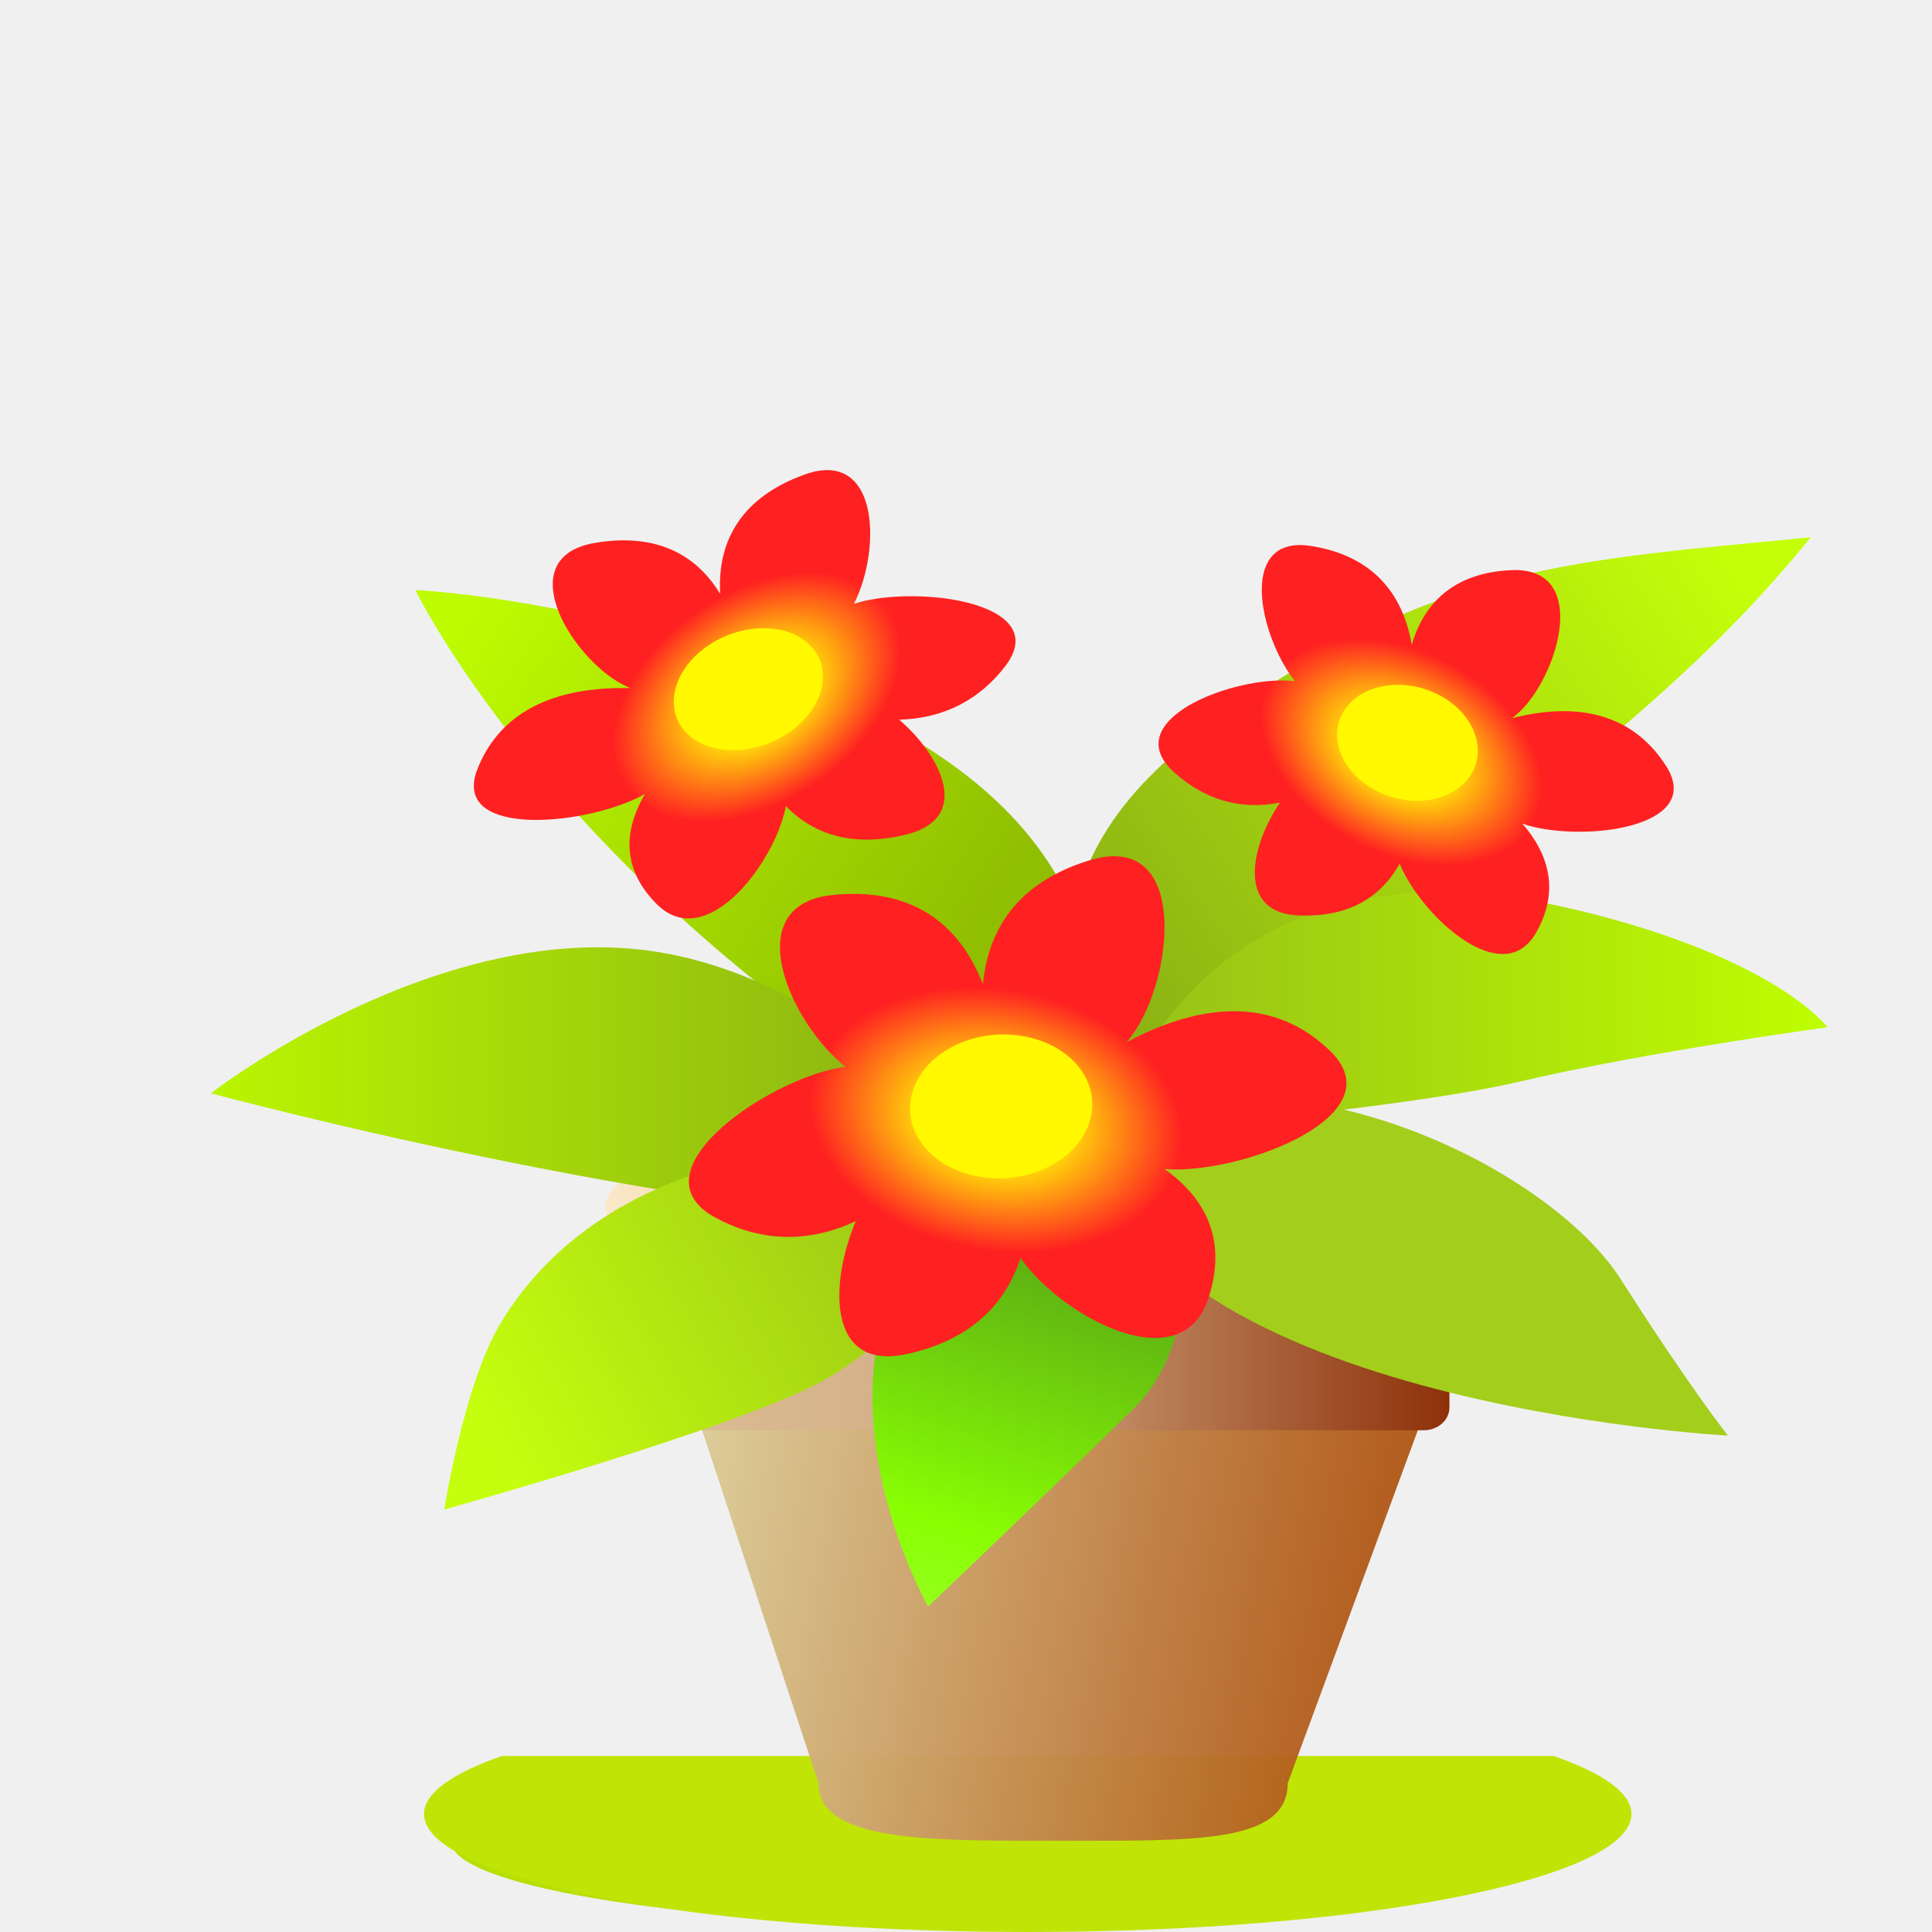
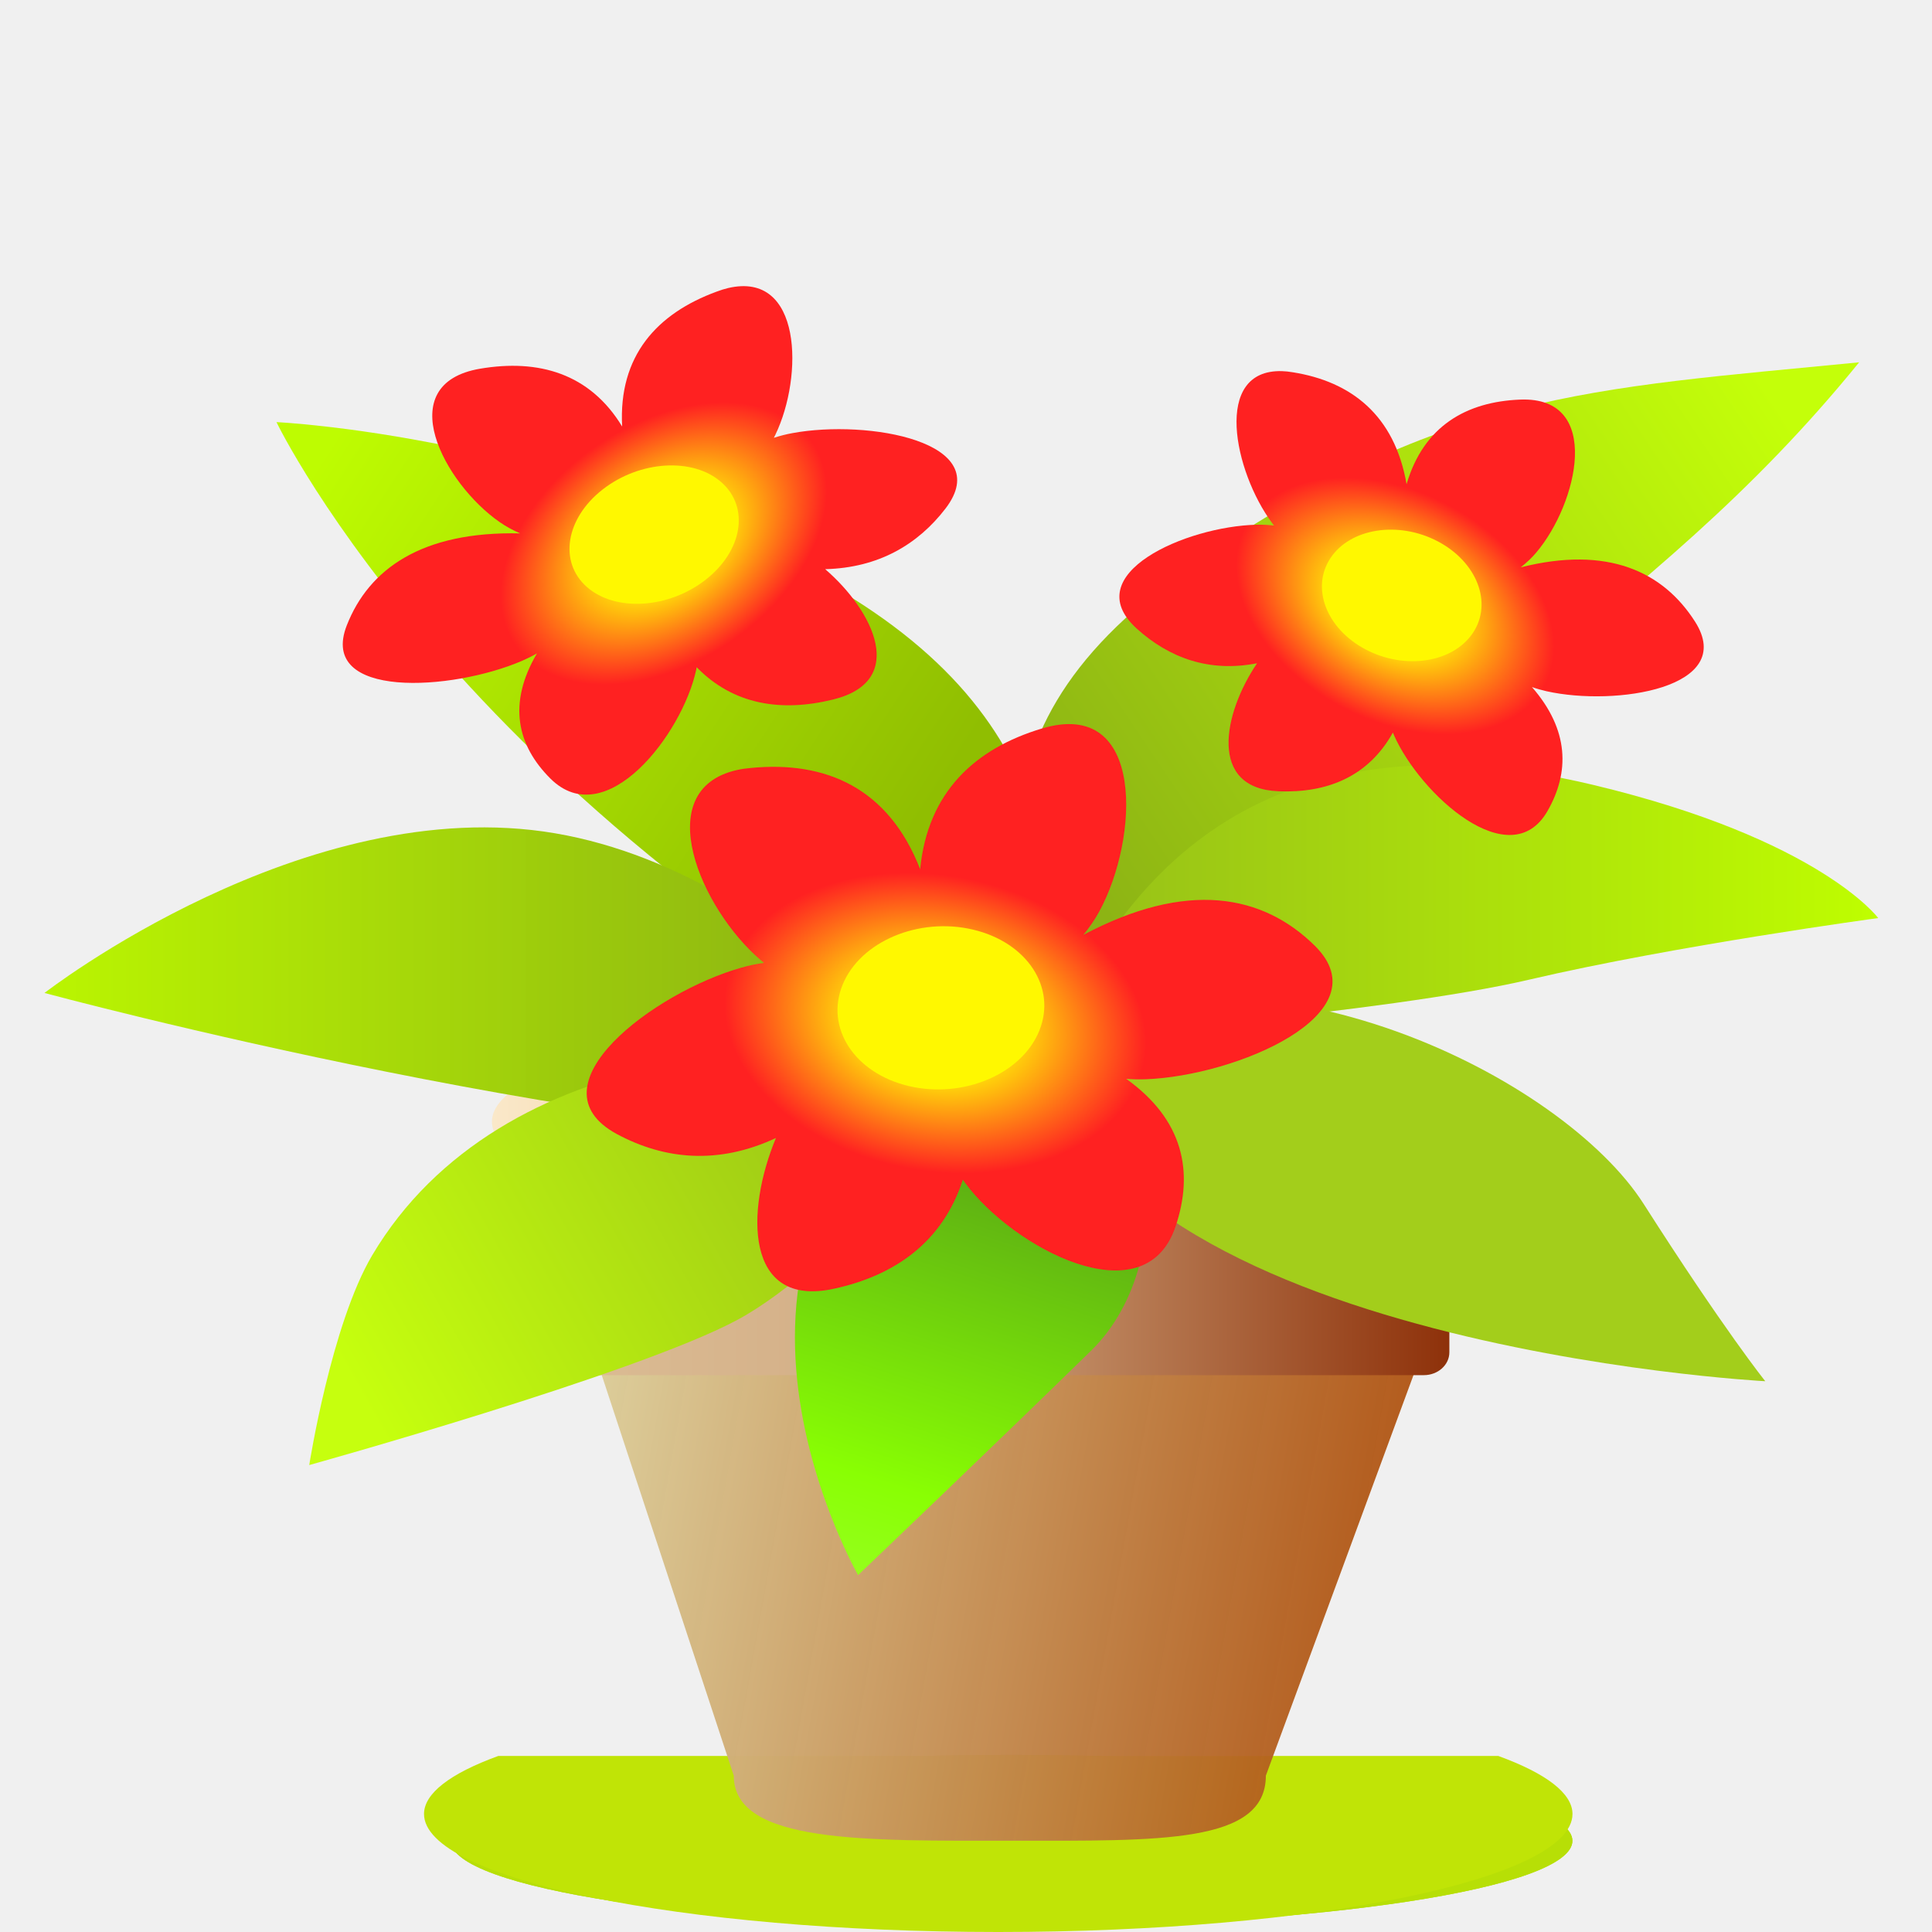
<svg xmlns="http://www.w3.org/2000/svg" xmlns:xlink="http://www.w3.org/1999/xlink" width="90" height="90" viewBox="0 0 23.812 23.812" version="1.1" id="svg2787">
  <defs id="defs2784">
    <linearGradient id="linearGradient88274">
      <stop style="stop-color:#ffe509;stop-opacity:1;" offset="0" id="stop88268" />
      <stop style="stop-color:#ffdd09;stop-opacity:1;" offset="0.23" id="stop91651" />
      <stop style="stop-color:#ff2121;stop-opacity:1;" offset="0.593" id="stop88272" />
    </linearGradient>
    <linearGradient id="linearGradient87446">
      <stop style="stop-color:#56a216;stop-opacity:1;" offset="0" id="stop87442" />
      <stop style="stop-color:#89ff03;stop-opacity:1;" offset="0.754" id="stop87444" />
      <stop style="stop-color:#97ff21;stop-opacity:1;" offset="0.99" id="stop32348" />
    </linearGradient>
    <linearGradient id="linearGradient87436">
      <stop style="stop-color:#c6ff0e;stop-opacity:1;" offset="0" id="stop87434" />
      <stop style="stop-color:#93ba18;stop-opacity:1;" offset="1" id="stop87432" />
    </linearGradient>
    <linearGradient id="linearGradient87426">
      <stop style="stop-color:#befc00;stop-opacity:0.996;" offset="0" id="stop87424" />
      <stop style="stop-color:#90be01;stop-opacity:1;" offset="1" id="stop87422" />
    </linearGradient>
    <linearGradient id="linearGradient87416">
      <stop style="stop-color:#baf500;stop-opacity:0.996;" offset="0" id="stop87414" />
      <stop style="stop-color:#84a816;stop-opacity:1;" offset="1" id="stop87412" />
    </linearGradient>
    <linearGradient id="linearGradient87408">
      <stop style="stop-color:#96be19;stop-opacity:1;" offset="0" id="stop87404" />
      <stop style="stop-color:#bffe00;stop-opacity:0.998;" offset="1" id="stop87406" />
    </linearGradient>
    <linearGradient id="linearGradient87400">
      <stop style="stop-color:#85a916;stop-opacity:1;" offset="0" id="stop87396" />
      <stop style="stop-color:#c4ff09;stop-opacity:1;" offset="0.881" id="stop87398" />
    </linearGradient>
    <linearGradient id="linearGradient83676">
      <stop style="stop-color:#dbbc94;stop-opacity:1;" offset="0" id="stop83674" />
      <stop style="stop-color:#d2ac84;stop-opacity:1;" offset="0.396" id="stop83751" />
      <stop style="stop-color:#8e310a;stop-opacity:1;" offset="1" id="stop83672" />
    </linearGradient>
    <linearGradient xlink:href="#linearGradient29522" id="linearGradient31309" gradientUnits="userSpaceOnUse" gradientTransform="matrix(0.7932409,-0.6089079,0.7932409,0.6089079,4.892518,-8.867114)" x1="14.228" y1="-29.19" x2="3.659" y2="-18.62" />
    <linearGradient id="linearGradient29522">
      <stop style="stop-color:#d4a125;stop-opacity:1;" offset="0" id="stop29518" />
      <stop style="stop-color:#edd495;stop-opacity:1;" offset="1" id="stop29520" />
    </linearGradient>
    <linearGradient xlink:href="#linearGradient29522" id="linearGradient31385" gradientUnits="userSpaceOnUse" gradientTransform="matrix(-0.7932409,-0.6089079,-0.7932409,0.6089079,5.107999,-8.867114)" x1="14.228" y1="-29.19" x2="3.659" y2="-18.62" />
    <linearGradient xlink:href="#linearGradient29522" id="linearGradient29605" gradientUnits="userSpaceOnUse" gradientTransform="matrix(0.8001375,-0.6190755,0.8001375,0.6190755,17.50946,-0.3688092)" x1="14.228" y1="-29.19" x2="3.659" y2="-18.62" />
    <linearGradient id="linearGradient15170">
      <stop style="stop-color:#dccd9a;stop-opacity:1;" offset="0" id="stop15166" />
      <stop style="stop-color:#aa4400;stop-opacity:0.938;" offset="1" id="stop15168" />
    </linearGradient>
    <linearGradient id="linearGradient17471">
      <stop style="stop-color:#fae8c9;stop-opacity:1;" offset="0" id="stop17467" />
      <stop style="stop-color:#dc8427;stop-opacity:1;" offset="1" id="stop17469" />
    </linearGradient>
    <linearGradient id="linearGradient21349">
      <stop style="stop-color:#c38e66;stop-opacity:1;" offset="0" id="stop21345" />
      <stop style="stop-color:#8b5b37;stop-opacity:1;" offset="1" id="stop21347" />
    </linearGradient>
    <linearGradient xlink:href="#linearGradient87426" id="linearGradient67992" gradientUnits="userSpaceOnUse" x1="5.486" y1="8.979" x2="11.86" y2="13.141" />
    <linearGradient xlink:href="#linearGradient87400" id="linearGradient67994" gradientUnits="userSpaceOnUse" x1="12.634" y1="13.584" x2="22.543" y2="6.943" />
    <linearGradient xlink:href="#linearGradient15170" id="linearGradient67996" gradientUnits="userSpaceOnUse" gradientTransform="matrix(0.5499997,0,0,0.5417149,16.95317,11.51363)" x1="-15.649" y1="17.282" x2="2.072" y2="20.393" />
    <linearGradient xlink:href="#linearGradient17471" id="linearGradient67998" gradientUnits="userSpaceOnUse" gradientTransform="matrix(0.5499997,0,0,0.359645,16.95317,13.07209)" x1="-17.019" y1="7.672" x2="3.442" y2="7.672" />
    <linearGradient xlink:href="#linearGradient21349" id="linearGradient68000" gradientUnits="userSpaceOnUse" gradientTransform="matrix(0.5499997,0,0,0.3543472,16.95317,13.10631)" x1="-15.673" y1="6.808" x2="2.096" y2="6.808" />
    <linearGradient xlink:href="#linearGradient87416" id="linearGradient68002" gradientUnits="userSpaceOnUse" x1="2.73" y1="14.34" x2="13.008" y2="14.34" />
    <linearGradient xlink:href="#linearGradient83676" id="linearGradient68004" gradientUnits="userSpaceOnUse" gradientTransform="matrix(0.7236181,0,0,1,13.92875,11.04488)" x1="-7.541" y1="6.482" x2="5.622" y2="6.482" />
    <linearGradient xlink:href="#linearGradient87436" id="linearGradient68006" gradientUnits="userSpaceOnUse" x1="6.216" y1="18.923" x2="12.706" y2="15.275" />
    <linearGradient xlink:href="#linearGradient87408" id="linearGradient68008" gradientUnits="userSpaceOnUse" x1="13.695" y1="13.447" x2="22.657" y2="13.447" />
    <linearGradient xlink:href="#linearGradient87446" id="linearGradient68010" gradientUnits="userSpaceOnUse" x1="13.084" y1="15.912" x2="11.437" y2="21.01" />
    <radialGradient xlink:href="#linearGradient88274" id="radialGradient68012" gradientUnits="userSpaceOnUse" gradientTransform="matrix(1.222499,0.3662561,-0.880079,1.182931,-13.53777,3.53111)" cx="15.861" cy="-2.631" fx="15.861" fy="-2.631" r="1.865" />
    <radialGradient xlink:href="#linearGradient88274" id="radialGradient68014" gradientUnits="userSpaceOnUse" gradientTransform="matrix(1.222499,0.3662561,-0.880079,1.182931,-13.53777,3.53111)" cx="15.861" cy="-2.631" fx="15.861" fy="-2.631" r="1.865" />
    <radialGradient xlink:href="#linearGradient88274" id="radialGradient68016" gradientUnits="userSpaceOnUse" gradientTransform="matrix(1.222499,0.3662561,-0.880079,1.182931,-13.53777,3.53111)" cx="15.861" cy="-2.631" fx="15.861" fy="-2.631" r="1.865" />
  </defs>
  <g id="layer1">
    <g id="g117847" transform="translate(-85.68201,-18.42902)">
      <path id="rect29651" style="fill:#b89644;fill-opacity:1;fill-rule:evenodd;stroke-width:0.253" d="m -35.605,27.319 c -0.493,-1e-6 -0.985,0.145 -1.362,0.435 l -11.147,8.557 h 0.002 V 52.708 h 25.015 V 36.311 h 0.002 L -34.243,27.754 c -0.377,-0.29 -0.87,-0.435 -1.363,-0.435 z" />
      <rect style="mix-blend-mode:multiply;fill:#ddd3d3;fill-opacity:1;fill-rule:evenodd;stroke-width:0.259" id="rect31549-1" width="22.808" height="19.408" x="-46.973" y="31.063" />
      <rect style="fill:#ffffff;fill-rule:evenodd;stroke-width:0.265" id="rect31549" width="22.101" height="20.893" x="-46.656" y="31.253" />
      <text xml:space="preserve" style="font-style:normal;font-weight:normal;font-size:15.525px;line-height:1.25;font-family:sans-serif;fill:#000000;fill-opacity:1;stroke:none;stroke-width:0.243" x="-31.271" y="52.283" id="text33454" transform="matrix(0.9981024,0.2998089,-0.2238531,0.9346605,0,0)">
        <tspan id="tspan33452" style="font-style:normal;font-variant:normal;font-weight:bold;font-stretch:normal;font-size:15.525px;font-family:Amiri;-inkscape-font-specification:'Amiri Bold';fill:#ff2e2e;fill-opacity:1;stroke-width:0.243" x="-31.271" y="52.283">@</tspan>
      </text>
      <path id="path31562" style="mix-blend-mode:normal;fill:#c5a761;fill-opacity:1;stroke:#000000;stroke-width:0;stroke-linecap:butt;stroke-linejoin:miter;stroke-dasharray:none;stroke-opacity:1" d="m -24.548,36.496 -11.088,7.975 -11.019,-7.925 v 2.948 l 9.954,8.797 h 1.995 l -0.003,-0.05 h 0.208 l 9.953,-8.798 z" />
      <g id="g31560" transform="matrix(1,0,0,0.991651,-40.60526,66.98862)">
        <g id="g31553">
          <path id="rect29033-76-4" style="fill:url(#linearGradient31309);fill-opacity:1;fill-rule:evenodd;stroke-width:0.295" d="m -7.509,-30.936 v 16.535 c 0.453,10e-7 0.906,-0.133 1.253,-0.399 l 10.25,-7.868 -10.25,-7.868 c -0.347,-0.266 -0.8,-0.399 -1.253,-0.399 z" />
          <path id="rect29033-76-4-0" style="fill:url(#linearGradient31385);fill-opacity:1;fill-rule:evenodd;stroke-width:0.295" d="m 17.51,-30.936 v 16.535 c -0.453,10e-7 -0.906,-0.133 -1.253,-0.399 L 6.007,-22.668 16.257,-30.537 c 0.347,-0.266 0.8,-0.399 1.253,-0.399 z" />
        </g>
        <path id="rect29033-76-0" style="fill:#b89644;fill-opacity:1;fill-rule:evenodd;stroke-width:0.319" d="m 5,-23.668 c -0.473,-1e-6 -0.945,0.149 -1.307,0.448 l -10.696,8.82 H 17.003 L 6.307,-23.221 C 5.945,-23.519 5.473,-23.668 5,-23.668 Z" />
        <path id="rect29033-76" style="fill:url(#linearGradient29605);fill-opacity:1;fill-rule:evenodd;stroke-width:0.299" d="m 5,-22.806 c -0.457,-1e-6 -0.913,0.135 -1.264,0.406 l -10.339,8 H 16.603 L 6.264,-22.4 c -0.35,-0.271 -0.807,-0.406 -1.264,-0.406 z" />
      </g>
    </g>
    <ellipse style="fill:#b7df06;fill-opacity:1;fill-rule:evenodd;stroke-width:0.265" id="ellipse67942" cx="12.468" cy="22.688" rx="6.912" ry="1.058" />
    <ellipse style="fill:#b7df06;fill-opacity:1;fill-rule:evenodd;stroke-width:0.265" id="ellipse67944" cx="12.468" cy="22.688" rx="6.912" ry="1.058" />
-     <path id="ellipse67946" style="fill:#c0e406;fill-opacity:1;fill-rule:evenodd;stroke-width:0.265" d="M 6.189 21.642 A 7.441 1.455 0 0 0 5.226 22.357 A 7.441 1.455 0 0 0 12.667 23.812 A 7.441 1.455 0 0 0 20.108 22.357 A 7.441 1.455 0 0 0 19.147 21.642 L 6.189 21.642 z " />
-     <g id="g67990" transform="translate(-0.1322917,-0.958141)">
+     <path id="ellipse67946" style="fill:#c0e406;fill-opacity:1;fill-rule:evenodd;stroke-width:0.258" d="M 6.142,21.642 A 7.078,1.455 0 0 0 5.226,22.357 7.078,1.455 0 0 0 12.303,23.812 7.078,1.455 0 0 0 19.381,22.357 7.078,1.455 0 0 0 18.466,21.642 Z" />
+     <g id="g67990" transform="matrix(1.13423,0,0,1.13423,-2.549313,-4.132019)">
      <path style="fill:url(#linearGradient67992);fill-opacity:1;stroke:#000000;stroke-width:0;stroke-linecap:butt;stroke-linejoin:miter;stroke-dasharray:none;stroke-opacity:1" d="M 13.655,15.714 C 13.828,13.514 13.949,11.47 11.133,9.921 8.317,8.372 5.252,8.23 5.252,8.23 c 0,0 2.117,4.413 8.403,7.483 z" id="path67948" />
      <path style="fill:url(#linearGradient67994);fill-opacity:1;stroke:#000000;stroke-width:0;stroke-linecap:butt;stroke-linejoin:miter;stroke-dasharray:none;stroke-opacity:1" d="m 13.644,15.94 c -0.2,-2.388 -1.229,-4.197 1.508,-6.117 2.737,-1.921 4.372,-1.955 7.298,-2.243 -2.353,2.897 -4.691,3.705 -8.806,8.36 z" id="path67950" />
      <path id="path67952" style="fill:url(#linearGradient67996);fill-opacity:1;fill-rule:evenodd;stroke:#44b2c8;stroke-width:0;stroke-dasharray:none;stroke-opacity:1" d="m 8.419,17.471 1.802,5.467 c 3.3e-5,0.741 1.433,0.707 3.03,0.707 1.597,-1.1e-5 2.752,0.034 2.752,-0.707 l 2.015,-5.467 z" />
      <path id="path67954" style="fill:url(#linearGradient67998);fill-opacity:1;fill-rule:evenodd;stroke:#44b2c8;stroke-width:0;stroke-dasharray:none;stroke-opacity:1" d="m 13.22,14.619 a 5.627,1.213 0 0 0 -5.627,1.212 5.627,1.213 0 0 0 5.627,1.213 5.627,1.213 0 0 0 5.627,-1.213 5.627,1.213 0 0 0 -5.627,-1.212 z m 0.02,0.293 a 4.887,0.868 0 0 1 4.886,0.868 4.887,0.868 0 0 1 -4.886,0.868 4.887,0.868 0 0 1 -4.887,-0.868 4.887,0.868 0 0 1 4.887,-0.868 z" />
      <path id="path67956" style="fill:url(#linearGradient68000);fill-opacity:1;fill-rule:evenodd;stroke:#44b2c8;stroke-width:0;stroke-dasharray:none;stroke-opacity:1" d="m 13.22,14.919 a 4.887,0.855 0 0 0 -4.887,0.856 4.887,0.855 0 0 0 0.414,0.344 5.26,1.196 0 0 1 4.59,-0.613 5.26,1.196 0 0 1 4.467,0.565 4.887,0.855 0 0 0 0.303,-0.295 4.887,0.855 0 0 0 -4.887,-0.856 z" />
      <path id="path67958" style="fill:#362c25;fill-opacity:1;fill-rule:evenodd;stroke:#44b2c8;stroke-width:0;stroke-dasharray:none;stroke-opacity:1" d="m 13.31,15.182 a 5.291,1.829 0 0 0 -4.617,0.937 4.915,1.308 0 0 0 4.499,0.783 4.915,1.308 0 0 0 4.61,-0.856 5.291,1.829 0 0 0 -4.493,-0.863 z" />
      <path style="fill:url(#linearGradient68002);fill-opacity:1;stroke:#000000;stroke-width:0;stroke-linecap:butt;stroke-linejoin:miter;stroke-dasharray:none;stroke-opacity:1" d="m 13.008,16.038 c 0,0 -2.008,-2.876 -4.728,-3.34 -2.721,-0.464 -5.549,1.735 -5.549,1.735 0,0 6.504,1.752 10.278,1.605 z" id="path67960" />
-       <rect style="opacity:1;fill:url(#linearGradient68004);fill-opacity:1;stroke:#9d9d9d;stroke-width:0;stroke-miterlimit:8;paint-order:fill markers stroke;stop-color:#000000" id="rect67962" width="9.525" height="2.117" x="8.472" y="16.469" rx="0.315" ry="0.282" />
+       <rect style="opacity:1;fill:url(#linearGradient68004);fill-opacity:1;stroke:#9d9d9d;stroke-width:0;stroke-miterlimit:8;paint-order:fill markers stroke;stop-color:#000000" id="rect67962" width="9.525" height="2.117" x="8.472" y="16.469" rx="0.277" ry="0.248" />
      <path style="fill:url(#linearGradient68006);fill-opacity:1;stroke:#000000;stroke-width:0;stroke-linecap:butt;stroke-linejoin:miter;stroke-dasharray:none;stroke-opacity:1" d="m 12.893,15.512 c -1.76,-0.787 -5.215,-0.564 -6.6,1.77 -0.446,0.752 -0.685,2.281 -0.685,2.281 0,0 3.551,-0.987 4.651,-1.577 1.1,-0.59 2.634,-2.474 2.634,-2.474 z" id="path67964" />
      <path style="fill:url(#linearGradient68008);fill-opacity:1;stroke:#000000;stroke-width:0;stroke-linecap:butt;stroke-linejoin:miter;stroke-dasharray:none;stroke-opacity:1" d="m 13.695,14.937 c 0.757,-1.795 2.311,-3.616 5.869,-2.764 2.459,0.589 3.093,1.446 3.093,1.446 0,0 -2.204,0.298 -3.791,0.669 -1.545,0.362 -5.171,0.648 -5.171,0.648 z" id="path67966" />
      <path style="fill:#a3ce1b;fill-opacity:1;stroke:#000000;stroke-width:0;stroke-linecap:butt;stroke-linejoin:miter;stroke-dasharray:none;stroke-opacity:1" d="m 13.533,14.844 c 2.466,-1.123 5.7,0.51 6.575,1.881 0.875,1.371 1.322,1.927 1.322,1.927 0,0 -7.46,-0.394 -7.896,-3.808 z" id="path67968" />
      <path style="fill:url(#linearGradient68010);fill-opacity:1;stroke:#000000;stroke-width:0;stroke-linecap:butt;stroke-linejoin:miter;stroke-dasharray:none;stroke-opacity:1" d="m 13.085,14.9 c 1.833,0.129 2.029,2.432 1.022,3.417 -1.007,0.985 -2.535,2.442 -2.535,2.442 0,0 -2.297,-4 1.513,-5.859 z" id="path67970" />
      <g id="g67976" transform="matrix(1.111707,-0.2340806,0.2555571,0.9971539,-1.211581,5.250456)">
        <path id="path67972" style="fill:url(#radialGradient68012);fill-opacity:1;stroke:#000000;stroke-width:0;stroke-linecap:butt;stroke-linejoin:miter;stroke-dasharray:none;stroke-opacity:1" d="M 9.372,3.727 C 9.336,3.728 9.298,3.732 9.257,3.739 8.652,3.835 8.192,4.189 8.06,4.928 7.887,4.308 7.445,4.046 6.881,4.021 6.014,3.983 6.272,5.129 6.698,5.651 6.746,5.71 6.801,5.763 6.86,5.811 5.953,5.573 5.372,5.851 5.034,6.384 4.588,7.088 5.855,7.294 6.578,7.132 6.63,7.12 6.681,7.106 6.731,7.088 6.337,7.544 6.328,7.996 6.558,8.412 6.941,9.103 7.886,8.24 8.167,7.608 c 0.004,-0.009 0.008,-0.019 0.012,-0.029 C 8.431,8.05 8.859,8.229 9.368,8.21 10.104,8.183 9.955,7.384 9.604,6.845 10.102,6.947 10.522,6.792 10.864,6.48 11.496,5.901 10.357,5.387 9.624,5.367 c -0.061,-0.002 -0.123,0.001 -0.184,0.008 0.007,-0.009 0.015,-0.019 0.022,-0.029 C 9.862,4.802 10.1,3.709 9.372,3.727 Z" />
        <ellipse style="fill:#fff800;fill-opacity:1;fill-rule:evenodd;stroke-width:0.26" id="ellipse67974" cx="-3.547" cy="9.224" rx="0.846" ry="0.687" transform="matrix(-0.8839148,0.4676479,0.538214,0.8428082,0,0)" />
      </g>
      <g id="g67982" transform="matrix(-1.040536,-0.00390544,-0.00933203,1.018369,25.96468,3.917095)">
        <path id="path67978" style="fill:url(#radialGradient68014);fill-opacity:1;stroke:#000000;stroke-width:0;stroke-linecap:butt;stroke-linejoin:miter;stroke-dasharray:none;stroke-opacity:1" d="M 9.372,3.727 C 9.336,3.728 9.298,3.732 9.257,3.739 8.652,3.835 8.192,4.189 8.06,4.928 7.887,4.308 7.445,4.046 6.881,4.021 6.014,3.983 6.272,5.129 6.698,5.651 6.746,5.71 6.801,5.763 6.86,5.811 5.953,5.573 5.372,5.851 5.034,6.384 4.588,7.088 5.855,7.294 6.578,7.132 6.63,7.12 6.681,7.106 6.731,7.088 6.337,7.544 6.328,7.996 6.558,8.412 6.941,9.103 7.886,8.24 8.167,7.608 c 0.004,-0.009 0.008,-0.019 0.012,-0.029 C 8.431,8.05 8.859,8.229 9.368,8.21 10.104,8.183 9.955,7.384 9.604,6.845 10.102,6.947 10.522,6.792 10.864,6.48 11.496,5.901 10.357,5.387 9.624,5.367 c -0.061,-0.002 -0.123,0.001 -0.184,0.008 0.007,-0.009 0.015,-0.019 0.022,-0.029 C 9.862,4.802 10.1,3.709 9.372,3.727 Z" />
        <ellipse style="fill:#fff800;fill-opacity:1;fill-rule:evenodd;stroke-width:0.26" id="ellipse67980" cx="-3.547" cy="9.224" rx="0.846" ry="0.687" transform="matrix(-0.8839148,0.4676479,0.538214,0.8428082,0,0)" />
      </g>
      <g id="g67988" transform="matrix(-1.304965,0.3301232,0.2336753,1.257712,21.61291,4.229343)">
        <path id="path67984" style="fill:url(#radialGradient68016);fill-opacity:1;stroke:#000000;stroke-width:0;stroke-linecap:butt;stroke-linejoin:miter;stroke-dasharray:none;stroke-opacity:1" d="M 9.372,3.727 C 9.336,3.728 9.298,3.732 9.257,3.739 8.652,3.835 8.192,4.189 8.06,4.928 7.887,4.308 7.445,4.046 6.881,4.021 6.014,3.983 6.272,5.129 6.698,5.651 6.746,5.71 6.801,5.763 6.86,5.811 5.953,5.573 5.372,5.851 5.034,6.384 4.588,7.088 5.855,7.294 6.578,7.132 6.63,7.12 6.681,7.106 6.731,7.088 6.337,7.544 6.328,7.996 6.558,8.412 6.941,9.103 7.886,8.24 8.167,7.608 c 0.004,-0.009 0.008,-0.019 0.012,-0.029 C 8.431,8.05 8.859,8.229 9.368,8.21 10.104,8.183 9.955,7.384 9.604,6.845 10.102,6.947 10.522,6.792 10.864,6.48 11.496,5.901 10.357,5.387 9.624,5.367 c -0.061,-0.002 -0.123,0.001 -0.184,0.008 0.007,-0.009 0.015,-0.019 0.022,-0.029 C 9.862,4.802 10.1,3.709 9.372,3.727 Z" />
        <ellipse style="fill:#fff800;fill-opacity:1;fill-rule:evenodd;stroke-width:0.26" id="ellipse67986" cx="-3.547" cy="9.224" rx="0.846" ry="0.687" transform="matrix(-0.8839148,0.4676479,0.538214,0.8428082,0,0)" />
      </g>
    </g>
  </g>
</svg>
